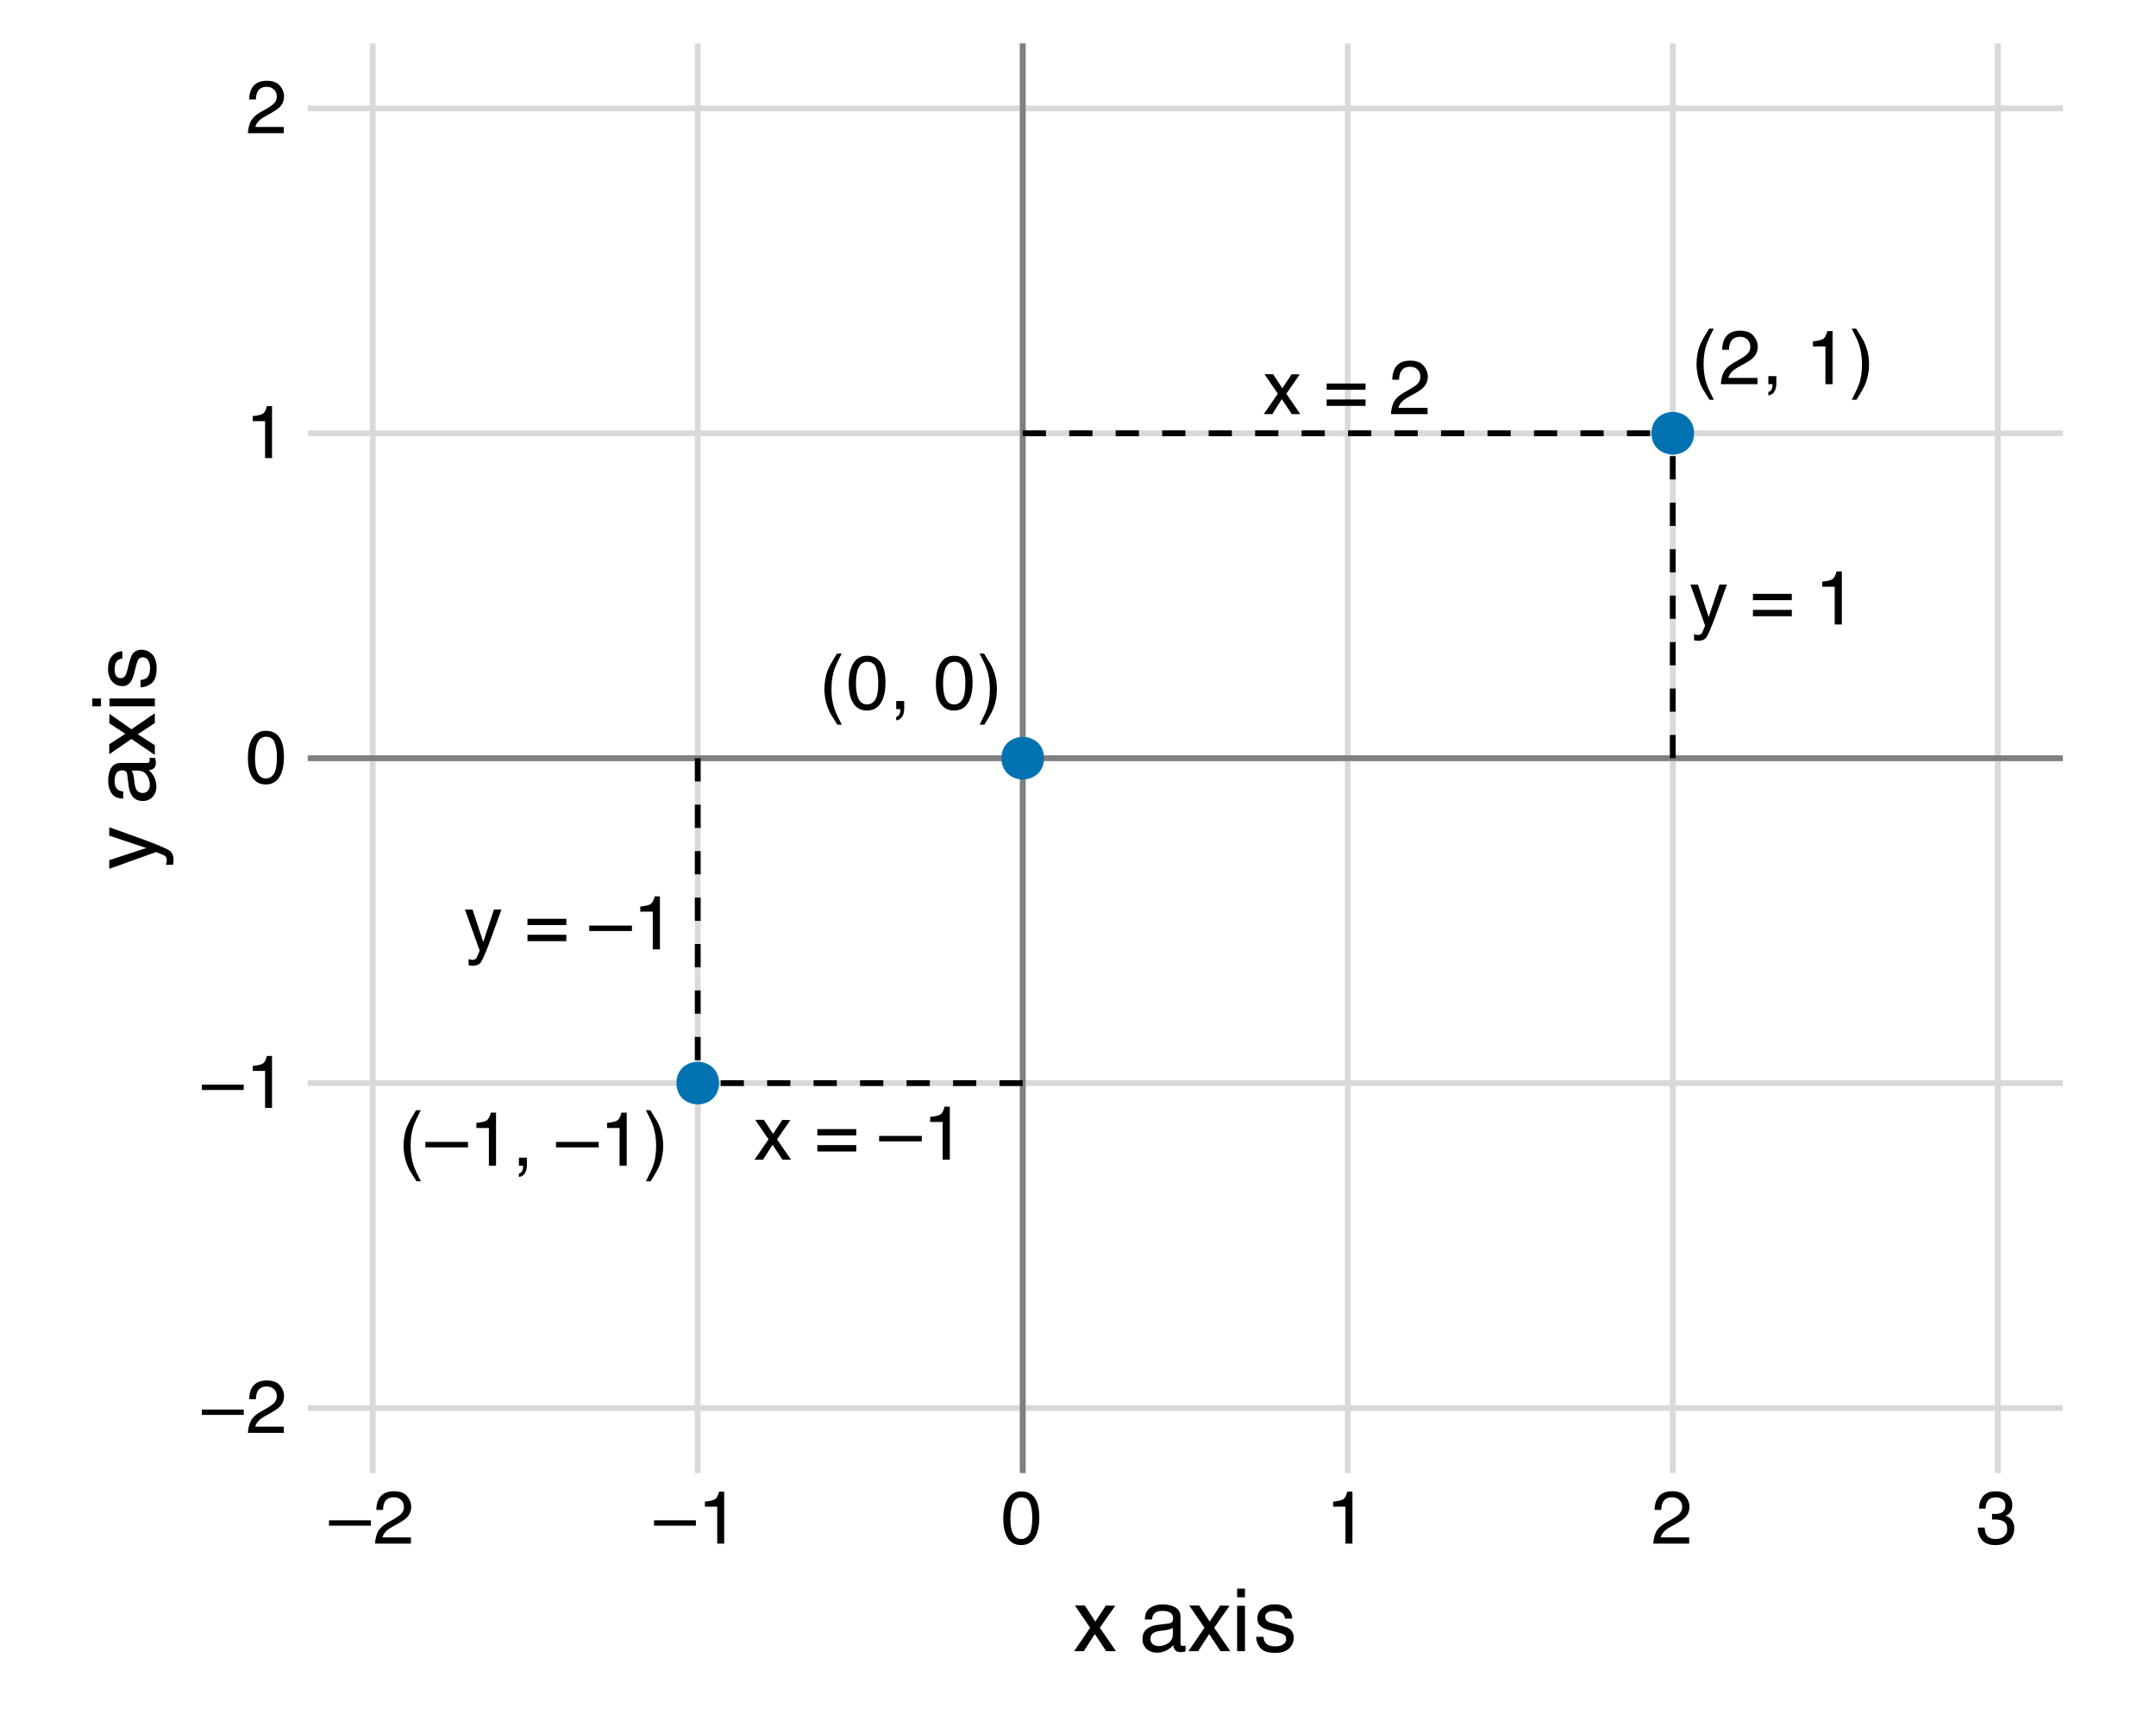
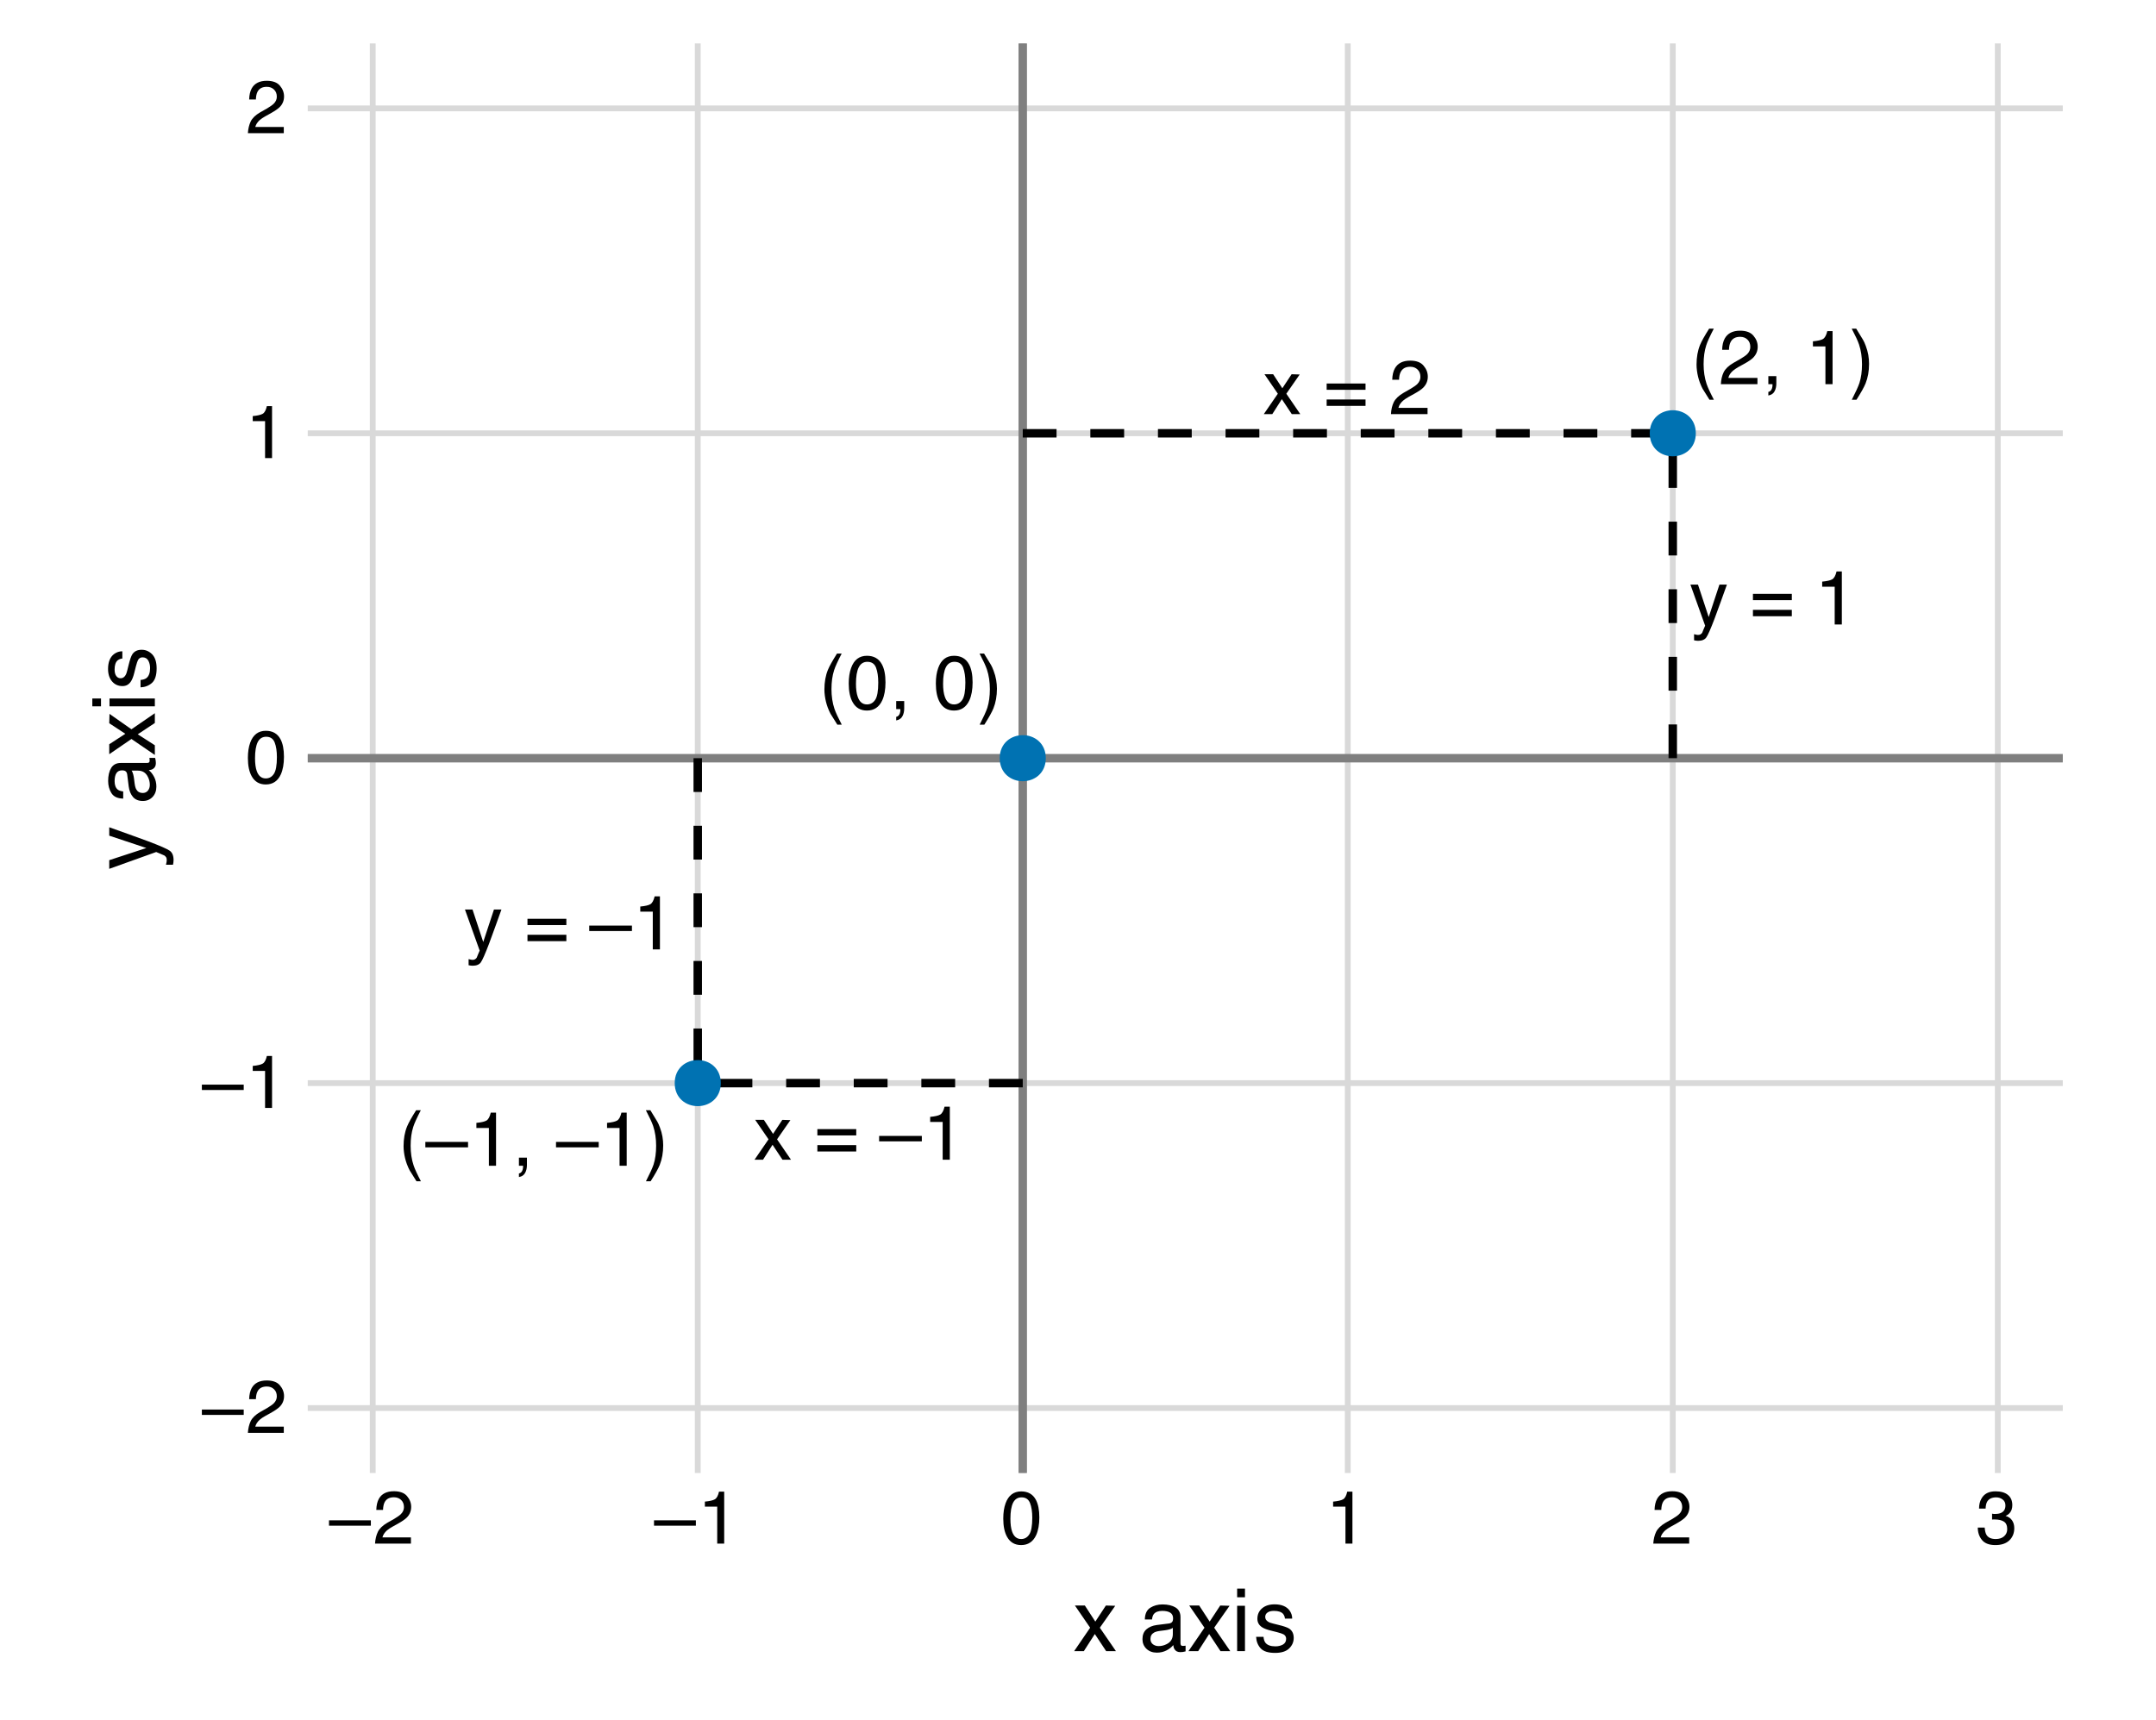
<svg xmlns="http://www.w3.org/2000/svg" xmlns:xlink="http://www.w3.org/1999/xlink" width="396" height="316" viewBox="0 0 396 316">
  <defs>
    <g>
      <g id="glyph-0-0">
        <path d="M 0.453 0 L 0.453 -10.047 L 8.422 -10.047 L 8.422 0 Z M 7.172 -1.266 L 7.172 -8.781 L 1.703 -8.781 L 1.703 -1.266 Z M 7.172 -1.266 " />
      </g>
      <g id="glyph-0-1">
        <path d="M 4.141 -10.203 C 3.422 -8.816 2.957 -7.797 2.75 -7.141 C 2.426 -6.141 2.266 -4.984 2.266 -3.672 C 2.266 -2.359 2.445 -1.156 2.812 -0.062 C 3.039 0.613 3.488 1.586 4.156 2.859 L 3.344 2.859 C 2.676 1.816 2.258 1.148 2.094 0.859 C 1.938 0.578 1.766 0.191 1.578 -0.297 C 1.328 -0.973 1.148 -1.695 1.047 -2.469 C 0.992 -2.863 0.969 -3.238 0.969 -3.594 C 0.969 -4.945 1.18 -6.148 1.609 -7.203 C 1.879 -7.867 2.438 -8.867 3.281 -10.203 Z M 4.141 -10.203 " />
      </g>
      <g id="glyph-0-2">
        <path d="M -0.031 -4.375 L 7.812 -4.375 L 7.812 -3.375 L -0.031 -3.375 Z M -0.031 -4.375 " />
      </g>
      <g id="glyph-0-3">
        <path d="M 1.344 -6.938 L 1.344 -7.875 C 2.227 -7.957 2.844 -8.098 3.188 -8.297 C 3.539 -8.504 3.805 -8.988 3.984 -9.75 L 4.953 -9.75 L 4.953 0 L 3.641 0 L 3.641 -6.938 Z M 1.344 -6.938 " />
      </g>
      <g id="glyph-0-4">
        <path d="M 1.156 1.422 C 1.477 1.367 1.703 1.148 1.828 0.766 C 1.891 0.555 1.922 0.359 1.922 0.172 C 1.922 0.141 1.922 0.109 1.922 0.078 C 1.922 0.055 1.914 0.031 1.906 0 L 1.156 0 L 1.156 -1.484 L 2.625 -1.484 L 2.625 -0.109 C 2.625 0.43 2.516 0.906 2.297 1.312 C 2.078 1.727 1.695 1.984 1.156 2.078 Z M 1.156 1.422 " />
      </g>
      <g id="glyph-0-5">
</g>
      <g id="glyph-0-6">
        <path d="M 0.484 2.859 C 1.211 1.441 1.68 0.41 1.891 -0.234 C 2.203 -1.211 2.359 -2.359 2.359 -3.672 C 2.359 -4.992 2.176 -6.203 1.812 -7.297 C 1.582 -7.973 1.133 -8.941 0.469 -10.203 L 1.297 -10.203 C 1.992 -9.086 2.414 -8.395 2.562 -8.125 C 2.719 -7.863 2.879 -7.504 3.047 -7.047 C 3.266 -6.473 3.422 -5.91 3.516 -5.359 C 3.609 -4.805 3.656 -4.27 3.656 -3.75 C 3.656 -2.406 3.441 -1.203 3.016 -0.141 C 2.742 0.535 2.188 1.535 1.344 2.859 Z M 0.484 2.859 " />
      </g>
      <g id="glyph-0-7">
        <path d="M 3.781 -9.797 C 5.051 -9.797 5.969 -9.27 6.531 -8.219 C 6.969 -7.414 7.188 -6.312 7.188 -4.906 C 7.188 -3.57 6.988 -2.473 6.594 -1.609 C 6.02 -0.359 5.082 0.266 3.781 0.266 C 2.602 0.266 1.727 -0.242 1.156 -1.266 C 0.676 -2.117 0.438 -3.266 0.438 -4.703 C 0.438 -5.805 0.582 -6.758 0.875 -7.562 C 1.406 -9.051 2.375 -9.797 3.781 -9.797 Z M 3.781 -0.859 C 4.414 -0.859 4.922 -1.141 5.297 -1.703 C 5.672 -2.266 5.859 -3.316 5.859 -4.859 C 5.859 -5.973 5.723 -6.891 5.453 -7.609 C 5.18 -8.328 4.648 -8.688 3.859 -8.688 C 3.141 -8.688 2.609 -8.344 2.266 -7.656 C 1.93 -6.977 1.766 -5.977 1.766 -4.656 C 1.766 -3.656 1.875 -2.852 2.094 -2.25 C 2.414 -1.32 2.977 -0.859 3.781 -0.859 Z M 3.781 -0.859 " />
      </g>
      <g id="glyph-0-8">
        <path d="M 0.438 0 C 0.477 -0.844 0.648 -1.578 0.953 -2.203 C 1.266 -2.828 1.859 -3.395 2.734 -3.906 L 4.047 -4.656 C 4.629 -5 5.039 -5.289 5.281 -5.531 C 5.656 -5.914 5.844 -6.352 5.844 -6.844 C 5.844 -7.406 5.672 -7.852 5.328 -8.188 C 4.984 -8.531 4.531 -8.703 3.969 -8.703 C 3.125 -8.703 2.539 -8.379 2.219 -7.734 C 2.039 -7.391 1.941 -6.914 1.922 -6.312 L 0.672 -6.312 C 0.691 -7.164 0.852 -7.863 1.156 -8.406 C 1.688 -9.352 2.625 -9.828 3.969 -9.828 C 5.094 -9.828 5.91 -9.52 6.422 -8.906 C 6.941 -8.301 7.203 -7.629 7.203 -6.891 C 7.203 -6.109 6.926 -5.438 6.375 -4.875 C 6.062 -4.551 5.488 -4.16 4.656 -3.703 L 3.719 -3.188 C 3.281 -2.938 2.93 -2.703 2.672 -2.484 C 2.211 -2.086 1.926 -1.645 1.812 -1.156 L 7.156 -1.156 L 7.156 0 Z M 0.438 0 " />
      </g>
      <g id="glyph-0-9">
        <path d="M 5.469 -7.328 L 6.844 -7.328 C 6.664 -6.859 6.281 -5.785 5.688 -4.109 C 5.238 -2.848 4.863 -1.82 4.562 -1.031 C 3.852 0.832 3.352 1.969 3.062 2.375 C 2.77 2.789 2.266 3 1.547 3 C 1.379 3 1.25 2.988 1.156 2.969 C 1.062 2.957 0.945 2.938 0.812 2.906 L 0.812 1.781 C 1.02 1.844 1.172 1.879 1.266 1.891 C 1.367 1.91 1.457 1.922 1.531 1.922 C 1.75 1.922 1.91 1.879 2.016 1.797 C 2.129 1.723 2.223 1.633 2.297 1.531 C 2.316 1.488 2.395 1.297 2.531 0.953 C 2.676 0.617 2.781 0.375 2.844 0.219 L 0.141 -7.328 L 1.531 -7.328 L 3.5 -1.359 Z M 3.5 -7.5 Z M 3.5 -7.5 " />
      </g>
      <g id="glyph-0-10">
        <path d="M 7.766 -5.625 L 7.766 -4.469 L 0.625 -4.469 L 0.625 -5.625 Z M 7.766 -2.688 L 7.766 -1.516 L 0.625 -1.516 L 0.625 -2.688 Z M 7.766 -2.688 " />
      </g>
      <g id="glyph-0-11">
        <path d="M 0.203 -7.328 L 1.797 -7.328 L 3.484 -4.75 L 5.188 -7.328 L 6.672 -7.281 L 4.219 -3.75 L 6.781 0 L 5.219 0 L 3.391 -2.75 L 1.641 0 L 0.078 0 L 2.656 -3.75 Z M 0.203 -7.328 " />
      </g>
      <g id="glyph-1-0">
        <path d="M 0.438 0 L 0.438 -9.844 L 8.25 -9.844 L 8.25 0 Z M 7.016 -1.234 L 7.016 -8.609 L 1.672 -8.609 L 1.672 -1.234 Z M 7.016 -1.234 " />
      </g>
      <g id="glyph-1-1">
        <path d="M -0.031 -4.281 L 7.656 -4.281 L 7.656 -3.297 L -0.031 -3.297 Z M -0.031 -4.281 " />
      </g>
      <g id="glyph-1-2">
        <path d="M 0.422 0 C 0.473 -0.82 0.645 -1.539 0.938 -2.156 C 1.238 -2.77 1.816 -3.328 2.672 -3.828 L 3.969 -4.562 C 4.539 -4.906 4.941 -5.191 5.172 -5.422 C 5.547 -5.797 5.734 -6.223 5.734 -6.703 C 5.734 -7.254 5.562 -7.691 5.219 -8.016 C 4.883 -8.348 4.441 -8.516 3.891 -8.516 C 3.055 -8.516 2.484 -8.203 2.172 -7.578 C 2.004 -7.242 1.91 -6.781 1.891 -6.188 L 0.656 -6.188 C 0.676 -7.02 0.832 -7.703 1.125 -8.234 C 1.645 -9.16 2.566 -9.625 3.891 -9.625 C 4.992 -9.625 5.797 -9.328 6.297 -8.734 C 6.805 -8.141 7.062 -7.477 7.062 -6.75 C 7.062 -5.977 6.789 -5.32 6.25 -4.781 C 5.938 -4.469 5.375 -4.082 4.562 -3.625 L 3.656 -3.125 C 3.219 -2.883 2.875 -2.656 2.625 -2.438 C 2.176 -2.039 1.895 -1.609 1.781 -1.141 L 7.016 -1.141 L 7.016 0 Z M 0.422 0 " />
      </g>
      <g id="glyph-1-3">
        <path d="M 1.312 -6.797 L 1.312 -7.719 C 2.188 -7.801 2.797 -7.941 3.141 -8.141 C 3.484 -8.336 3.738 -8.805 3.906 -9.547 L 4.859 -9.547 L 4.859 0 L 3.578 0 L 3.578 -6.797 Z M 1.312 -6.797 " />
      </g>
      <g id="glyph-1-4">
        <path d="M 3.719 -9.594 C 4.957 -9.594 5.852 -9.082 6.406 -8.062 C 6.832 -7.27 7.047 -6.188 7.047 -4.812 C 7.047 -3.508 6.852 -2.43 6.469 -1.578 C 5.906 -0.348 4.984 0.266 3.703 0.266 C 2.547 0.266 1.688 -0.234 1.125 -1.234 C 0.656 -2.066 0.422 -3.191 0.422 -4.609 C 0.422 -5.691 0.562 -6.625 0.844 -7.406 C 1.375 -8.863 2.332 -9.594 3.719 -9.594 Z M 3.703 -0.844 C 4.328 -0.844 4.82 -1.117 5.188 -1.672 C 5.562 -2.223 5.75 -3.254 5.75 -4.766 C 5.75 -5.848 5.613 -6.738 5.344 -7.438 C 5.07 -8.145 4.551 -8.5 3.781 -8.5 C 3.07 -8.5 2.551 -8.164 2.219 -7.5 C 1.895 -6.832 1.734 -5.852 1.734 -4.562 C 1.734 -3.582 1.836 -2.797 2.047 -2.203 C 2.367 -1.297 2.922 -0.844 3.703 -0.844 Z M 3.703 -0.844 " />
      </g>
      <g id="glyph-1-5">
        <path d="M 3.562 0.266 C 2.426 0.266 1.602 -0.047 1.094 -0.672 C 0.582 -1.297 0.328 -2.055 0.328 -2.953 L 1.594 -2.953 C 1.645 -2.328 1.758 -1.875 1.938 -1.594 C 2.25 -1.094 2.812 -0.844 3.625 -0.844 C 4.258 -0.844 4.77 -1.008 5.156 -1.344 C 5.539 -1.688 5.734 -2.125 5.734 -2.656 C 5.734 -3.32 5.531 -3.785 5.125 -4.047 C 4.719 -4.305 4.156 -4.438 3.438 -4.438 C 3.363 -4.438 3.285 -4.438 3.203 -4.438 C 3.117 -4.438 3.035 -4.43 2.953 -4.422 L 2.953 -5.5 C 3.078 -5.477 3.18 -5.461 3.266 -5.453 C 3.348 -5.453 3.438 -5.453 3.531 -5.453 C 3.988 -5.453 4.363 -5.523 4.656 -5.672 C 5.156 -5.922 5.406 -6.367 5.406 -7.016 C 5.406 -7.492 5.234 -7.859 4.891 -8.109 C 4.555 -8.367 4.164 -8.5 3.719 -8.5 C 2.914 -8.5 2.359 -8.234 2.047 -7.703 C 1.879 -7.41 1.785 -6.988 1.766 -6.438 L 0.562 -6.438 C 0.562 -7.156 0.707 -7.766 1 -8.266 C 1.488 -9.16 2.352 -9.609 3.594 -9.609 C 4.57 -9.609 5.328 -9.391 5.859 -8.953 C 6.398 -8.516 6.672 -7.883 6.672 -7.062 C 6.672 -6.469 6.508 -5.988 6.188 -5.625 C 5.988 -5.395 5.734 -5.219 5.422 -5.094 C 5.93 -4.957 6.328 -4.691 6.609 -4.297 C 6.891 -3.898 7.031 -3.414 7.031 -2.844 C 7.031 -1.926 6.727 -1.176 6.125 -0.594 C 5.52 -0.02 4.664 0.266 3.562 0.266 Z M 3.562 0.266 " />
      </g>
      <g id="glyph-2-0">
        <path d="M 0.516 0 L 0.516 -11.484 L 9.625 -11.484 L 9.625 0 Z M 8.188 -1.438 L 8.188 -10.047 L 1.953 -10.047 L 1.953 -1.438 Z M 8.188 -1.438 " />
      </g>
      <g id="glyph-2-1">
        <path d="M 0.234 -8.375 L 2.062 -8.375 L 3.984 -5.422 L 5.922 -8.375 L 7.641 -8.328 L 4.812 -4.297 L 7.766 0 L 5.969 0 L 3.891 -3.141 L 1.875 0 L 0.094 0 L 3.031 -4.297 Z M 0.234 -8.375 " />
      </g>
      <g id="glyph-2-2">
</g>
      <g id="glyph-2-3">
        <path d="M 2.109 -2.234 C 2.109 -1.828 2.254 -1.504 2.547 -1.266 C 2.848 -1.035 3.203 -0.922 3.609 -0.922 C 4.109 -0.922 4.586 -1.035 5.047 -1.266 C 5.828 -1.641 6.219 -2.258 6.219 -3.125 L 6.219 -4.266 C 6.051 -4.148 5.832 -4.055 5.562 -3.984 C 5.289 -3.91 5.023 -3.859 4.766 -3.828 L 3.906 -3.719 C 3.395 -3.656 3.016 -3.551 2.766 -3.406 C 2.328 -3.156 2.109 -2.766 2.109 -2.234 Z M 5.516 -5.078 C 5.836 -5.117 6.055 -5.254 6.172 -5.484 C 6.234 -5.609 6.266 -5.785 6.266 -6.016 C 6.266 -6.492 6.094 -6.844 5.75 -7.062 C 5.406 -7.281 4.914 -7.391 4.281 -7.391 C 3.551 -7.391 3.031 -7.191 2.719 -6.797 C 2.551 -6.578 2.441 -6.25 2.391 -5.812 L 1.078 -5.812 C 1.098 -6.844 1.43 -7.562 2.078 -7.969 C 2.723 -8.375 3.469 -8.578 4.312 -8.578 C 5.301 -8.578 6.102 -8.391 6.719 -8.016 C 7.32 -7.641 7.625 -7.055 7.625 -6.266 L 7.625 -1.438 C 7.625 -1.289 7.656 -1.172 7.719 -1.078 C 7.781 -0.992 7.906 -0.953 8.094 -0.953 C 8.156 -0.953 8.223 -0.957 8.297 -0.969 C 8.379 -0.977 8.469 -0.988 8.562 -1 L 8.562 0.047 C 8.344 0.109 8.176 0.145 8.062 0.156 C 7.945 0.176 7.789 0.188 7.594 0.188 C 7.102 0.188 6.75 0.008 6.531 -0.344 C 6.414 -0.52 6.336 -0.773 6.297 -1.109 C 6.004 -0.734 5.586 -0.406 5.047 -0.125 C 4.516 0.145 3.926 0.281 3.281 0.281 C 2.508 0.281 1.875 0.047 1.375 -0.422 C 0.883 -0.898 0.641 -1.492 0.641 -2.203 C 0.641 -2.973 0.879 -3.57 1.359 -4 C 1.848 -4.426 2.488 -4.691 3.281 -4.797 Z M 4.359 -8.578 Z M 4.359 -8.578 " />
      </g>
      <g id="glyph-2-4">
        <path d="M 1.031 -8.328 L 2.469 -8.328 L 2.469 0 L 1.031 0 Z M 1.031 -11.484 L 2.469 -11.484 L 2.469 -9.891 L 1.031 -9.891 Z M 1.031 -11.484 " />
      </g>
      <g id="glyph-2-5">
        <path d="M 1.875 -2.625 C 1.914 -2.156 2.031 -1.797 2.219 -1.547 C 2.57 -1.098 3.188 -0.875 4.062 -0.875 C 4.582 -0.875 5.039 -0.984 5.438 -1.203 C 5.832 -1.43 6.031 -1.785 6.031 -2.266 C 6.031 -2.617 5.875 -2.891 5.562 -3.078 C 5.352 -3.191 4.953 -3.328 4.359 -3.484 L 3.234 -3.766 C 2.523 -3.941 2 -4.141 1.656 -4.359 C 1.051 -4.734 0.75 -5.258 0.75 -5.938 C 0.75 -6.727 1.035 -7.367 1.609 -7.859 C 2.18 -8.348 2.945 -8.594 3.906 -8.594 C 5.164 -8.594 6.078 -8.223 6.641 -7.484 C 6.984 -7.016 7.148 -6.508 7.141 -5.969 L 5.812 -5.969 C 5.789 -6.281 5.68 -6.566 5.484 -6.828 C 5.16 -7.203 4.598 -7.391 3.797 -7.391 C 3.266 -7.391 2.863 -7.285 2.594 -7.078 C 2.32 -6.879 2.188 -6.613 2.188 -6.281 C 2.188 -5.914 2.363 -5.625 2.719 -5.406 C 2.926 -5.27 3.234 -5.156 3.641 -5.062 L 4.578 -4.828 C 5.586 -4.586 6.266 -4.352 6.609 -4.125 C 7.148 -3.758 7.422 -3.191 7.422 -2.422 C 7.422 -1.68 7.141 -1.035 6.578 -0.484 C 6.016 0.055 5.156 0.328 4 0.328 C 2.75 0.328 1.863 0.047 1.344 -0.516 C 0.832 -1.086 0.555 -1.789 0.516 -2.625 Z M 3.953 -8.578 Z M 3.953 -8.578 " />
      </g>
      <g id="glyph-3-0">
        <path d="M 0 -0.516 L -11.484 -0.516 L -11.484 -9.625 L 0 -9.625 Z M -1.438 -8.188 L -10.047 -8.188 L -10.047 -1.953 L -1.438 -1.953 Z M -1.438 -8.188 " />
      </g>
      <g id="glyph-3-1">
        <path d="M -8.375 -6.266 L -8.375 -7.812 C -7.832 -7.613 -6.609 -7.176 -4.703 -6.5 C -3.266 -5.988 -2.094 -5.562 -1.188 -5.219 C 0.957 -4.406 2.266 -3.832 2.734 -3.5 C 3.203 -3.164 3.438 -2.594 3.438 -1.781 C 3.438 -1.582 3.426 -1.426 3.406 -1.312 C 3.395 -1.207 3.367 -1.078 3.328 -0.922 L 2.047 -0.922 C 2.109 -1.172 2.145 -1.348 2.156 -1.453 C 2.176 -1.566 2.188 -1.664 2.188 -1.75 C 2.188 -2.008 2.145 -2.195 2.062 -2.312 C 1.977 -2.438 1.875 -2.539 1.75 -2.625 C 1.707 -2.656 1.492 -2.75 1.109 -2.906 C 0.723 -3.07 0.438 -3.191 0.25 -3.266 L -8.375 -0.172 L -8.375 -1.766 L -1.562 -4 Z M -8.578 -4 Z M -8.578 -4 " />
      </g>
      <g id="glyph-3-2">
</g>
      <g id="glyph-3-3">
        <path d="M -2.234 -2.109 C -1.828 -2.109 -1.504 -2.254 -1.266 -2.547 C -1.035 -2.848 -0.922 -3.203 -0.922 -3.609 C -0.922 -4.109 -1.035 -4.586 -1.266 -5.047 C -1.641 -5.828 -2.258 -6.219 -3.125 -6.219 L -4.266 -6.219 C -4.148 -6.051 -4.055 -5.832 -3.984 -5.562 C -3.91 -5.289 -3.859 -5.023 -3.828 -4.766 L -3.719 -3.906 C -3.656 -3.395 -3.551 -3.016 -3.406 -2.766 C -3.156 -2.328 -2.766 -2.109 -2.234 -2.109 Z M -5.078 -5.516 C -5.117 -5.836 -5.254 -6.055 -5.484 -6.172 C -5.609 -6.234 -5.785 -6.266 -6.016 -6.266 C -6.492 -6.266 -6.844 -6.094 -7.062 -5.75 C -7.281 -5.406 -7.391 -4.914 -7.391 -4.281 C -7.391 -3.551 -7.191 -3.031 -6.797 -2.719 C -6.578 -2.551 -6.25 -2.441 -5.812 -2.391 L -5.812 -1.078 C -6.844 -1.098 -7.562 -1.43 -7.969 -2.078 C -8.375 -2.723 -8.578 -3.469 -8.578 -4.312 C -8.578 -5.301 -8.391 -6.102 -8.016 -6.719 C -7.641 -7.32 -7.055 -7.625 -6.266 -7.625 L -1.438 -7.625 C -1.289 -7.625 -1.172 -7.656 -1.078 -7.719 C -0.992 -7.781 -0.953 -7.906 -0.953 -8.094 C -0.953 -8.156 -0.957 -8.223 -0.969 -8.297 C -0.977 -8.379 -0.988 -8.469 -1 -8.562 L 0.047 -8.562 C 0.109 -8.344 0.145 -8.176 0.156 -8.062 C 0.176 -7.945 0.188 -7.789 0.188 -7.594 C 0.188 -7.102 0.008 -6.75 -0.344 -6.531 C -0.52 -6.414 -0.773 -6.336 -1.109 -6.297 C -0.734 -6.004 -0.406 -5.586 -0.125 -5.047 C 0.145 -4.516 0.281 -3.926 0.281 -3.281 C 0.281 -2.508 0.047 -1.875 -0.422 -1.375 C -0.898 -0.883 -1.492 -0.641 -2.203 -0.641 C -2.973 -0.641 -3.57 -0.879 -4 -1.359 C -4.426 -1.848 -4.691 -2.488 -4.797 -3.281 Z M -8.578 -4.359 Z M -8.578 -4.359 " />
      </g>
      <g id="glyph-3-4">
        <path d="M -8.375 -0.234 L -8.375 -2.062 L -5.422 -3.984 L -8.375 -5.922 L -8.328 -7.641 L -4.297 -4.812 L 0 -7.766 L 0 -5.969 L -3.141 -3.891 L 0 -1.875 L 0 -0.094 L -4.297 -3.031 Z M -8.375 -0.234 " />
      </g>
      <g id="glyph-3-5">
        <path d="M -8.328 -1.031 L -8.328 -2.469 L 0 -2.469 L 0 -1.031 Z M -11.484 -1.031 L -11.484 -2.469 L -9.891 -2.469 L -9.891 -1.031 Z M -11.484 -1.031 " />
      </g>
      <g id="glyph-3-6">
        <path d="M -2.625 -1.875 C -2.156 -1.914 -1.797 -2.031 -1.547 -2.219 C -1.098 -2.57 -0.875 -3.188 -0.875 -4.062 C -0.875 -4.582 -0.984 -5.039 -1.203 -5.438 C -1.43 -5.832 -1.785 -6.031 -2.266 -6.031 C -2.617 -6.031 -2.891 -5.875 -3.078 -5.562 C -3.191 -5.352 -3.328 -4.953 -3.484 -4.359 L -3.766 -3.234 C -3.941 -2.523 -4.141 -2 -4.359 -1.656 C -4.734 -1.051 -5.258 -0.75 -5.938 -0.75 C -6.727 -0.75 -7.367 -1.035 -7.859 -1.609 C -8.348 -2.18 -8.594 -2.945 -8.594 -3.906 C -8.594 -5.164 -8.223 -6.078 -7.484 -6.641 C -7.016 -6.984 -6.508 -7.148 -5.969 -7.141 L -5.969 -5.812 C -6.281 -5.789 -6.566 -5.68 -6.828 -5.484 C -7.203 -5.16 -7.391 -4.598 -7.391 -3.797 C -7.391 -3.266 -7.285 -2.863 -7.078 -2.594 C -6.879 -2.32 -6.613 -2.188 -6.281 -2.188 C -5.914 -2.188 -5.625 -2.363 -5.406 -2.719 C -5.27 -2.926 -5.156 -3.234 -5.062 -3.641 L -4.828 -4.578 C -4.586 -5.586 -4.352 -6.266 -4.125 -6.609 C -3.758 -7.148 -3.191 -7.422 -2.422 -7.422 C -1.68 -7.422 -1.035 -7.141 -0.484 -6.578 C 0.055 -6.016 0.328 -5.156 0.328 -4 C 0.328 -2.75 0.047 -1.863 -0.516 -1.344 C -1.086 -0.832 -1.789 -0.555 -2.625 -0.516 Z M -8.578 -3.953 Z M -8.578 -3.953 " />
      </g>
    </g>
    <clipPath id="clip-0">
      <path clip-rule="nonzero" d="M 56.523 258 L 378.879 258 L 378.879 260 L 56.523 260 Z M 56.523 258 " />
    </clipPath>
    <clipPath id="clip-1">
      <path clip-rule="nonzero" d="M 56.523 198 L 378.879 198 L 378.879 200 L 56.523 200 Z M 56.523 198 " />
    </clipPath>
    <clipPath id="clip-2">
      <path clip-rule="nonzero" d="M 56.523 138 L 378.879 138 L 378.879 140 L 56.523 140 Z M 56.523 138 " />
    </clipPath>
    <clipPath id="clip-3">
      <path clip-rule="nonzero" d="M 56.523 79 L 378.879 79 L 378.879 81 L 56.523 81 Z M 56.523 79 " />
    </clipPath>
    <clipPath id="clip-4">
      <path clip-rule="nonzero" d="M 56.523 19 L 378.879 19 L 378.879 21 L 56.523 21 Z M 56.523 19 " />
    </clipPath>
    <clipPath id="clip-5">
      <path clip-rule="nonzero" d="M 67 7.969 L 69 7.969 L 69 270.629 L 67 270.629 Z M 67 7.969 " />
    </clipPath>
    <clipPath id="clip-6">
      <path clip-rule="nonzero" d="M 127 7.969 L 129 7.969 L 129 270.629 L 127 270.629 Z M 127 7.969 " />
    </clipPath>
    <clipPath id="clip-7">
      <path clip-rule="nonzero" d="M 187 7.969 L 189 7.969 L 189 270.629 L 187 270.629 Z M 187 7.969 " />
    </clipPath>
    <clipPath id="clip-8">
      <path clip-rule="nonzero" d="M 247 7.969 L 249 7.969 L 249 270.629 L 247 270.629 Z M 247 7.969 " />
    </clipPath>
    <clipPath id="clip-9">
      <path clip-rule="nonzero" d="M 306 7.969 L 308 7.969 L 308 270.629 L 306 270.629 Z M 306 7.969 " />
    </clipPath>
    <clipPath id="clip-10">
      <path clip-rule="nonzero" d="M 366 7.969 L 368 7.969 L 368 270.629 L 366 270.629 Z M 366 7.969 " />
    </clipPath>
    <clipPath id="clip-11">
-       <path clip-rule="nonzero" d="M 56.523 138 L 378.879 138 L 378.879 140 L 56.523 140 Z M 56.523 138 " />
+       <path clip-rule="nonzero" d="M 56.523 138 L 378.879 138 L 378.879 141 L 56.523 141 Z M 56.523 138 " />
    </clipPath>
    <clipPath id="clip-12">
      <path clip-rule="nonzero" d="M 187 7.969 L 189 7.969 L 189 270.629 L 187 270.629 Z M 187 7.969 " />
    </clipPath>
  </defs>
  <rect x="-39.6" y="-31.6" width="475.2" height="379.2" fill="rgb(100%, 100%, 100%)" fill-opacity="1" />
  <g clip-path="url(#clip-0)">
    <path fill="none" stroke-width="1.067" stroke-linecap="butt" stroke-linejoin="round" stroke="rgb(85.098%, 85.098%, 85.098%)" stroke-opacity="1" stroke-miterlimit="10" d="M 56.523 258.691 L 378.879 258.691 " />
  </g>
  <g clip-path="url(#clip-1)">
    <path fill="none" stroke-width="1.067" stroke-linecap="butt" stroke-linejoin="round" stroke="rgb(85.098%, 85.098%, 85.098%)" stroke-opacity="1" stroke-miterlimit="10" d="M 56.523 198.996 L 378.879 198.996 " />
  </g>
  <g clip-path="url(#clip-2)">
    <path fill="none" stroke-width="1.067" stroke-linecap="butt" stroke-linejoin="round" stroke="rgb(85.098%, 85.098%, 85.098%)" stroke-opacity="1" stroke-miterlimit="10" d="M 56.523 139.301 L 378.879 139.301 " />
  </g>
  <g clip-path="url(#clip-3)">
    <path fill="none" stroke-width="1.067" stroke-linecap="butt" stroke-linejoin="round" stroke="rgb(85.098%, 85.098%, 85.098%)" stroke-opacity="1" stroke-miterlimit="10" d="M 56.523 79.605 L 378.879 79.605 " />
  </g>
  <g clip-path="url(#clip-4)">
    <path fill="none" stroke-width="1.067" stroke-linecap="butt" stroke-linejoin="round" stroke="rgb(85.098%, 85.098%, 85.098%)" stroke-opacity="1" stroke-miterlimit="10" d="M 56.523 19.91 L 378.879 19.91 " />
  </g>
  <g clip-path="url(#clip-5)">
    <path fill="none" stroke-width="1.067" stroke-linecap="butt" stroke-linejoin="round" stroke="rgb(85.098%, 85.098%, 85.098%)" stroke-opacity="1" stroke-miterlimit="10" d="M 68.461 270.629 L 68.461 7.969 " />
  </g>
  <g clip-path="url(#clip-6)">
    <path fill="none" stroke-width="1.067" stroke-linecap="butt" stroke-linejoin="round" stroke="rgb(85.098%, 85.098%, 85.098%)" stroke-opacity="1" stroke-miterlimit="10" d="M 128.156 270.629 L 128.156 7.969 " />
  </g>
  <g clip-path="url(#clip-7)">
    <path fill="none" stroke-width="1.067" stroke-linecap="butt" stroke-linejoin="round" stroke="rgb(85.098%, 85.098%, 85.098%)" stroke-opacity="1" stroke-miterlimit="10" d="M 187.852 270.629 L 187.852 7.969 " />
  </g>
  <g clip-path="url(#clip-8)">
    <path fill="none" stroke-width="1.067" stroke-linecap="butt" stroke-linejoin="round" stroke="rgb(85.098%, 85.098%, 85.098%)" stroke-opacity="1" stroke-miterlimit="10" d="M 247.547 270.629 L 247.547 7.969 " />
  </g>
  <g clip-path="url(#clip-9)">
    <path fill="none" stroke-width="1.067" stroke-linecap="butt" stroke-linejoin="round" stroke="rgb(85.098%, 85.098%, 85.098%)" stroke-opacity="1" stroke-miterlimit="10" d="M 307.242 270.629 L 307.242 7.969 " />
  </g>
  <g clip-path="url(#clip-10)">
    <path fill="none" stroke-width="1.067" stroke-linecap="butt" stroke-linejoin="round" stroke="rgb(85.098%, 85.098%, 85.098%)" stroke-opacity="1" stroke-miterlimit="10" d="M 366.938 270.629 L 366.938 7.969 " />
  </g>
  <g clip-path="url(#clip-11)">
-     <path fill="none" stroke-width="1.067" stroke-linecap="butt" stroke-linejoin="round" stroke="rgb(49.804%, 49.804%, 49.804%)" stroke-opacity="1" stroke-miterlimit="10" d="M 56.523 139.301 L 378.879 139.301 " />
+     <path fill="none" stroke-width="1.552" stroke-linecap="butt" stroke-linejoin="round" stroke="rgb(49.804%, 49.804%, 49.804%)" stroke-opacity="1" stroke-miterlimit="10" d="M 56.523 139.301 L 378.879 139.301 " />
  </g>
  <g clip-path="url(#clip-12)">
-     <path fill="none" stroke-width="1.067" stroke-linecap="butt" stroke-linejoin="round" stroke="rgb(49.804%, 49.804%, 49.804%)" stroke-opacity="1" stroke-miterlimit="10" d="M 187.852 270.629 L 187.852 7.969 " />
-   </g>
-   <path fill="none" stroke-width="1.067" stroke-linecap="butt" stroke-linejoin="round" stroke="rgb(0%, 0%, 0%)" stroke-opacity="1" stroke-dasharray="4.268 4.268" stroke-miterlimit="10" d="M 187.852 79.605 L 307.242 79.605 " />
-   <path fill="none" stroke-width="1.067" stroke-linecap="butt" stroke-linejoin="round" stroke="rgb(0%, 0%, 0%)" stroke-opacity="1" stroke-dasharray="4.268 4.268" stroke-miterlimit="10" d="M 307.242 139.301 L 307.242 79.605 " />
-   <path fill="none" stroke-width="1.067" stroke-linecap="butt" stroke-linejoin="round" stroke="rgb(0%, 0%, 0%)" stroke-opacity="1" stroke-dasharray="4.268 4.268" stroke-miterlimit="10" d="M 187.852 198.996 L 128.156 198.996 " />
-   <path fill="none" stroke-width="1.067" stroke-linecap="butt" stroke-linejoin="round" stroke="rgb(0%, 0%, 0%)" stroke-opacity="1" stroke-dasharray="4.268 4.268" stroke-miterlimit="10" d="M 128.156 139.301 L 128.156 198.996 " />
-   <path fill-rule="nonzero" fill="rgb(0%, 44.706%, 69.804%)" fill-opacity="1" stroke-width="0.709" stroke-linecap="round" stroke-linejoin="round" stroke="rgb(0%, 44.706%, 69.804%)" stroke-opacity="1" stroke-miterlimit="10" d="M 131.711 198.996 C 131.711 203.734 124.602 203.734 124.602 198.996 C 124.602 194.254 131.711 194.254 131.711 198.996 " />
-   <path fill-rule="nonzero" fill="rgb(0%, 44.706%, 69.804%)" fill-opacity="1" stroke-width="0.709" stroke-linecap="round" stroke-linejoin="round" stroke="rgb(0%, 44.706%, 69.804%)" stroke-opacity="1" stroke-miterlimit="10" d="M 191.406 139.301 C 191.406 144.039 184.297 144.039 184.297 139.301 C 184.297 134.559 191.406 134.559 191.406 139.301 " />
-   <path fill-rule="nonzero" fill="rgb(0%, 44.706%, 69.804%)" fill-opacity="1" stroke-width="0.709" stroke-linecap="round" stroke-linejoin="round" stroke="rgb(0%, 44.706%, 69.804%)" stroke-opacity="1" stroke-miterlimit="10" d="M 310.797 79.605 C 310.797 84.344 303.688 84.344 303.688 79.605 C 303.688 74.863 310.797 74.863 310.797 79.605 " />
+     <path fill="none" stroke-width="1.552" stroke-linecap="butt" stroke-linejoin="round" stroke="rgb(49.804%, 49.804%, 49.804%)" stroke-opacity="1" stroke-miterlimit="10" d="M 187.852 270.629 L 187.852 7.969 " />
+   </g>
+   <path fill="none" stroke-width="1.552" stroke-linecap="butt" stroke-linejoin="round" stroke="rgb(0%, 0%, 0%)" stroke-opacity="1" stroke-dasharray="6.208 6.208" stroke-miterlimit="10" d="M 187.852 79.605 L 307.242 79.605 " />
+   <path fill="none" stroke-width="1.552" stroke-linecap="butt" stroke-linejoin="round" stroke="rgb(0%, 0%, 0%)" stroke-opacity="1" stroke-dasharray="6.208 6.208" stroke-miterlimit="10" d="M 307.242 139.301 L 307.242 79.605 " />
+   <path fill="none" stroke-width="1.552" stroke-linecap="butt" stroke-linejoin="round" stroke="rgb(0%, 0%, 0%)" stroke-opacity="1" stroke-dasharray="6.208 6.208" stroke-miterlimit="10" d="M 187.852 198.996 L 128.156 198.996 " />
+   <path fill="none" stroke-width="1.552" stroke-linecap="butt" stroke-linejoin="round" stroke="rgb(0%, 0%, 0%)" stroke-opacity="1" stroke-dasharray="6.208 6.208" stroke-miterlimit="10" d="M 128.156 139.301 L 128.156 198.996 " />
+   <path fill-rule="nonzero" fill="rgb(0%, 44.706%, 69.804%)" fill-opacity="1" stroke-width="1.031" stroke-linecap="round" stroke-linejoin="round" stroke="rgb(0%, 44.706%, 69.804%)" stroke-opacity="1" stroke-miterlimit="10" d="M 131.875 198.996 C 131.875 203.949 124.441 203.949 124.441 198.996 C 124.441 194.039 131.875 194.039 131.875 198.996 " />
+   <path fill-rule="nonzero" fill="rgb(0%, 44.706%, 69.804%)" fill-opacity="1" stroke-width="1.031" stroke-linecap="round" stroke-linejoin="round" stroke="rgb(0%, 44.706%, 69.804%)" stroke-opacity="1" stroke-miterlimit="10" d="M 191.57 139.301 C 191.57 144.254 184.137 144.254 184.137 139.301 C 184.137 134.344 191.57 134.344 191.57 139.301 " />
+   <path fill-rule="nonzero" fill="rgb(0%, 44.706%, 69.804%)" fill-opacity="1" stroke-width="1.031" stroke-linecap="round" stroke-linejoin="round" stroke="rgb(0%, 44.706%, 69.804%)" stroke-opacity="1" stroke-miterlimit="10" d="M 310.961 79.605 C 310.961 84.559 303.527 84.559 303.527 79.605 C 303.527 74.648 310.961 74.648 310.961 79.605 " />
  <g fill="rgb(0%, 0%, 0%)" fill-opacity="1">
    <use xlink:href="#glyph-0-1" x="73.156" y="214.175" />
    <use xlink:href="#glyph-0-2" x="78.156" y="214.175" />
    <use xlink:href="#glyph-0-3" x="86.156" y="214.175" />
    <use xlink:href="#glyph-0-4" x="94.156" y="214.175" />
    <use xlink:href="#glyph-0-5" x="98.156" y="214.175" />
    <use xlink:href="#glyph-0-2" x="102.156" y="214.175" />
    <use xlink:href="#glyph-0-3" x="110.156" y="214.175" />
    <use xlink:href="#glyph-0-6" x="118.156" y="214.175" />
  </g>
  <g fill="rgb(0%, 0%, 0%)" fill-opacity="1">
    <use xlink:href="#glyph-0-1" x="150.453" y="130.28" />
    <use xlink:href="#glyph-0-7" x="155.453" y="130.28" />
    <use xlink:href="#glyph-0-4" x="163.453" y="130.28" />
    <use xlink:href="#glyph-0-5" x="167.453" y="130.28" />
    <use xlink:href="#glyph-0-7" x="171.453" y="130.28" />
    <use xlink:href="#glyph-0-6" x="179.453" y="130.28" />
  </g>
  <g fill="rgb(0%, 0%, 0%)" fill-opacity="1">
    <use xlink:href="#glyph-0-1" x="310.641" y="70.585" />
    <use xlink:href="#glyph-0-8" x="315.641" y="70.585" />
    <use xlink:href="#glyph-0-4" x="323.641" y="70.585" />
    <use xlink:href="#glyph-0-5" x="327.641" y="70.585" />
    <use xlink:href="#glyph-0-3" x="331.641" y="70.585" />
    <use xlink:href="#glyph-0-6" x="339.641" y="70.585" />
  </g>
  <g fill="rgb(0%, 0%, 0%)" fill-opacity="1">
    <use xlink:href="#glyph-0-9" x="85.258" y="174.429" />
    <use xlink:href="#glyph-0-5" x="92.258" y="174.429" />
    <use xlink:href="#glyph-0-10" x="96.258" y="174.429" />
    <use xlink:href="#glyph-0-5" x="104.258" y="174.429" />
    <use xlink:href="#glyph-0-2" x="108.258" y="174.429" />
    <use xlink:href="#glyph-0-3" x="116.258" y="174.429" />
  </g>
  <g fill="rgb(0%, 0%, 0%)" fill-opacity="1">
    <use xlink:href="#glyph-0-11" x="138.504" y="213.073" />
    <use xlink:href="#glyph-0-5" x="145.504" y="213.073" />
    <use xlink:href="#glyph-0-10" x="149.504" y="213.073" />
    <use xlink:href="#glyph-0-5" x="157.504" y="213.073" />
    <use xlink:href="#glyph-0-2" x="161.504" y="213.073" />
    <use xlink:href="#glyph-0-3" x="169.504" y="213.073" />
  </g>
  <g fill="rgb(0%, 0%, 0%)" fill-opacity="1">
    <use xlink:href="#glyph-0-11" x="232.047" y="76.085" />
    <use xlink:href="#glyph-0-5" x="239.047" y="76.085" />
    <use xlink:href="#glyph-0-10" x="243.047" y="76.085" />
    <use xlink:href="#glyph-0-5" x="251.047" y="76.085" />
    <use xlink:href="#glyph-0-8" x="255.047" y="76.085" />
  </g>
  <g fill="rgb(0%, 0%, 0%)" fill-opacity="1">
    <use xlink:href="#glyph-0-9" x="310.344" y="114.733" />
    <use xlink:href="#glyph-0-5" x="317.344" y="114.733" />
    <use xlink:href="#glyph-0-10" x="321.344" y="114.733" />
    <use xlink:href="#glyph-0-5" x="329.344" y="114.733" />
    <use xlink:href="#glyph-0-3" x="333.344" y="114.733" />
  </g>
  <g fill="rgb(0%, 0%, 0%)" fill-opacity="1">
    <use xlink:href="#glyph-1-1" x="37.109" y="263.251" />
    <use xlink:href="#glyph-1-2" x="45.109" y="263.251" />
  </g>
  <g fill="rgb(0%, 0%, 0%)" fill-opacity="1">
    <use xlink:href="#glyph-1-1" x="37.109" y="203.556" />
    <use xlink:href="#glyph-1-3" x="45.109" y="203.556" />
  </g>
  <g fill="rgb(0%, 0%, 0%)" fill-opacity="1">
    <use xlink:href="#glyph-1-4" x="45.109" y="143.86" />
  </g>
  <g fill="rgb(0%, 0%, 0%)" fill-opacity="1">
    <use xlink:href="#glyph-1-3" x="45.109" y="84.165" />
  </g>
  <g fill="rgb(0%, 0%, 0%)" fill-opacity="1">
    <use xlink:href="#glyph-1-2" x="45.109" y="24.47" />
  </g>
  <path fill="none" stroke-width="1.067" stroke-linecap="butt" stroke-linejoin="round" stroke="rgb(85.098%, 85.098%, 85.098%)" stroke-opacity="1" stroke-miterlimit="10" d="M 56.523 258.691 L 56.523 258.691 " />
  <path fill="none" stroke-width="1.067" stroke-linecap="butt" stroke-linejoin="round" stroke="rgb(85.098%, 85.098%, 85.098%)" stroke-opacity="1" stroke-miterlimit="10" d="M 56.523 198.996 L 56.523 198.996 " />
  <path fill="none" stroke-width="1.067" stroke-linecap="butt" stroke-linejoin="round" stroke="rgb(85.098%, 85.098%, 85.098%)" stroke-opacity="1" stroke-miterlimit="10" d="M 56.523 139.301 L 56.523 139.301 " />
  <path fill="none" stroke-width="1.067" stroke-linecap="butt" stroke-linejoin="round" stroke="rgb(85.098%, 85.098%, 85.098%)" stroke-opacity="1" stroke-miterlimit="10" d="M 56.523 79.605 L 56.523 79.605 " />
  <path fill="none" stroke-width="1.067" stroke-linecap="butt" stroke-linejoin="round" stroke="rgb(85.098%, 85.098%, 85.098%)" stroke-opacity="1" stroke-miterlimit="10" d="M 56.523 19.91 L 56.523 19.91 " />
  <path fill="none" stroke-width="1.067" stroke-linecap="butt" stroke-linejoin="round" stroke="rgb(85.098%, 85.098%, 85.098%)" stroke-opacity="1" stroke-miterlimit="10" d="M 68.461 270.629 L 68.461 270.629 " />
  <path fill="none" stroke-width="1.067" stroke-linecap="butt" stroke-linejoin="round" stroke="rgb(85.098%, 85.098%, 85.098%)" stroke-opacity="1" stroke-miterlimit="10" d="M 128.156 270.629 L 128.156 270.629 " />
  <path fill="none" stroke-width="1.067" stroke-linecap="butt" stroke-linejoin="round" stroke="rgb(85.098%, 85.098%, 85.098%)" stroke-opacity="1" stroke-miterlimit="10" d="M 187.852 270.629 L 187.852 270.629 " />
  <path fill="none" stroke-width="1.067" stroke-linecap="butt" stroke-linejoin="round" stroke="rgb(85.098%, 85.098%, 85.098%)" stroke-opacity="1" stroke-miterlimit="10" d="M 247.547 270.629 L 247.547 270.629 " />
  <path fill="none" stroke-width="1.067" stroke-linecap="butt" stroke-linejoin="round" stroke="rgb(85.098%, 85.098%, 85.098%)" stroke-opacity="1" stroke-miterlimit="10" d="M 307.242 270.629 L 307.242 270.629 " />
  <path fill="none" stroke-width="1.067" stroke-linecap="butt" stroke-linejoin="round" stroke="rgb(85.098%, 85.098%, 85.098%)" stroke-opacity="1" stroke-miterlimit="10" d="M 366.938 270.629 L 366.938 270.629 " />
  <g fill="rgb(0%, 0%, 0%)" fill-opacity="1">
    <use xlink:href="#glyph-1-1" x="60.461" y="283.603" />
    <use xlink:href="#glyph-1-2" x="68.461" y="283.603" />
  </g>
  <g fill="rgb(0%, 0%, 0%)" fill-opacity="1">
    <use xlink:href="#glyph-1-1" x="120.156" y="283.603" />
    <use xlink:href="#glyph-1-3" x="128.156" y="283.603" />
  </g>
  <g fill="rgb(0%, 0%, 0%)" fill-opacity="1">
    <use xlink:href="#glyph-1-4" x="183.852" y="283.603" />
  </g>
  <g fill="rgb(0%, 0%, 0%)" fill-opacity="1">
    <use xlink:href="#glyph-1-3" x="243.547" y="283.603" />
  </g>
  <g fill="rgb(0%, 0%, 0%)" fill-opacity="1">
    <use xlink:href="#glyph-1-2" x="303.242" y="283.603" />
  </g>
  <g fill="rgb(0%, 0%, 0%)" fill-opacity="1">
    <use xlink:href="#glyph-1-5" x="362.938" y="283.603" />
  </g>
  <g fill="rgb(0%, 0%, 0%)" fill-opacity="1">
    <use xlink:href="#glyph-2-1" x="197.199" y="303.352" />
    <use xlink:href="#glyph-2-2" x="205.199" y="303.352" />
    <use xlink:href="#glyph-2-3" x="209.199" y="303.352" />
    <use xlink:href="#glyph-2-1" x="218.199" y="303.352" />
    <use xlink:href="#glyph-2-4" x="226.199" y="303.352" />
    <use xlink:href="#glyph-2-5" x="230.199" y="303.352" />
  </g>
  <g fill="rgb(0%, 0%, 0%)" fill-opacity="1">
    <use xlink:href="#glyph-3-1" x="28.441" y="159.801" />
    <use xlink:href="#glyph-3-2" x="28.441" y="151.801" />
    <use xlink:href="#glyph-3-3" x="28.441" y="147.801" />
    <use xlink:href="#glyph-3-4" x="28.441" y="138.801" />
    <use xlink:href="#glyph-3-5" x="28.441" y="130.801" />
    <use xlink:href="#glyph-3-6" x="28.441" y="126.801" />
  </g>
</svg>
